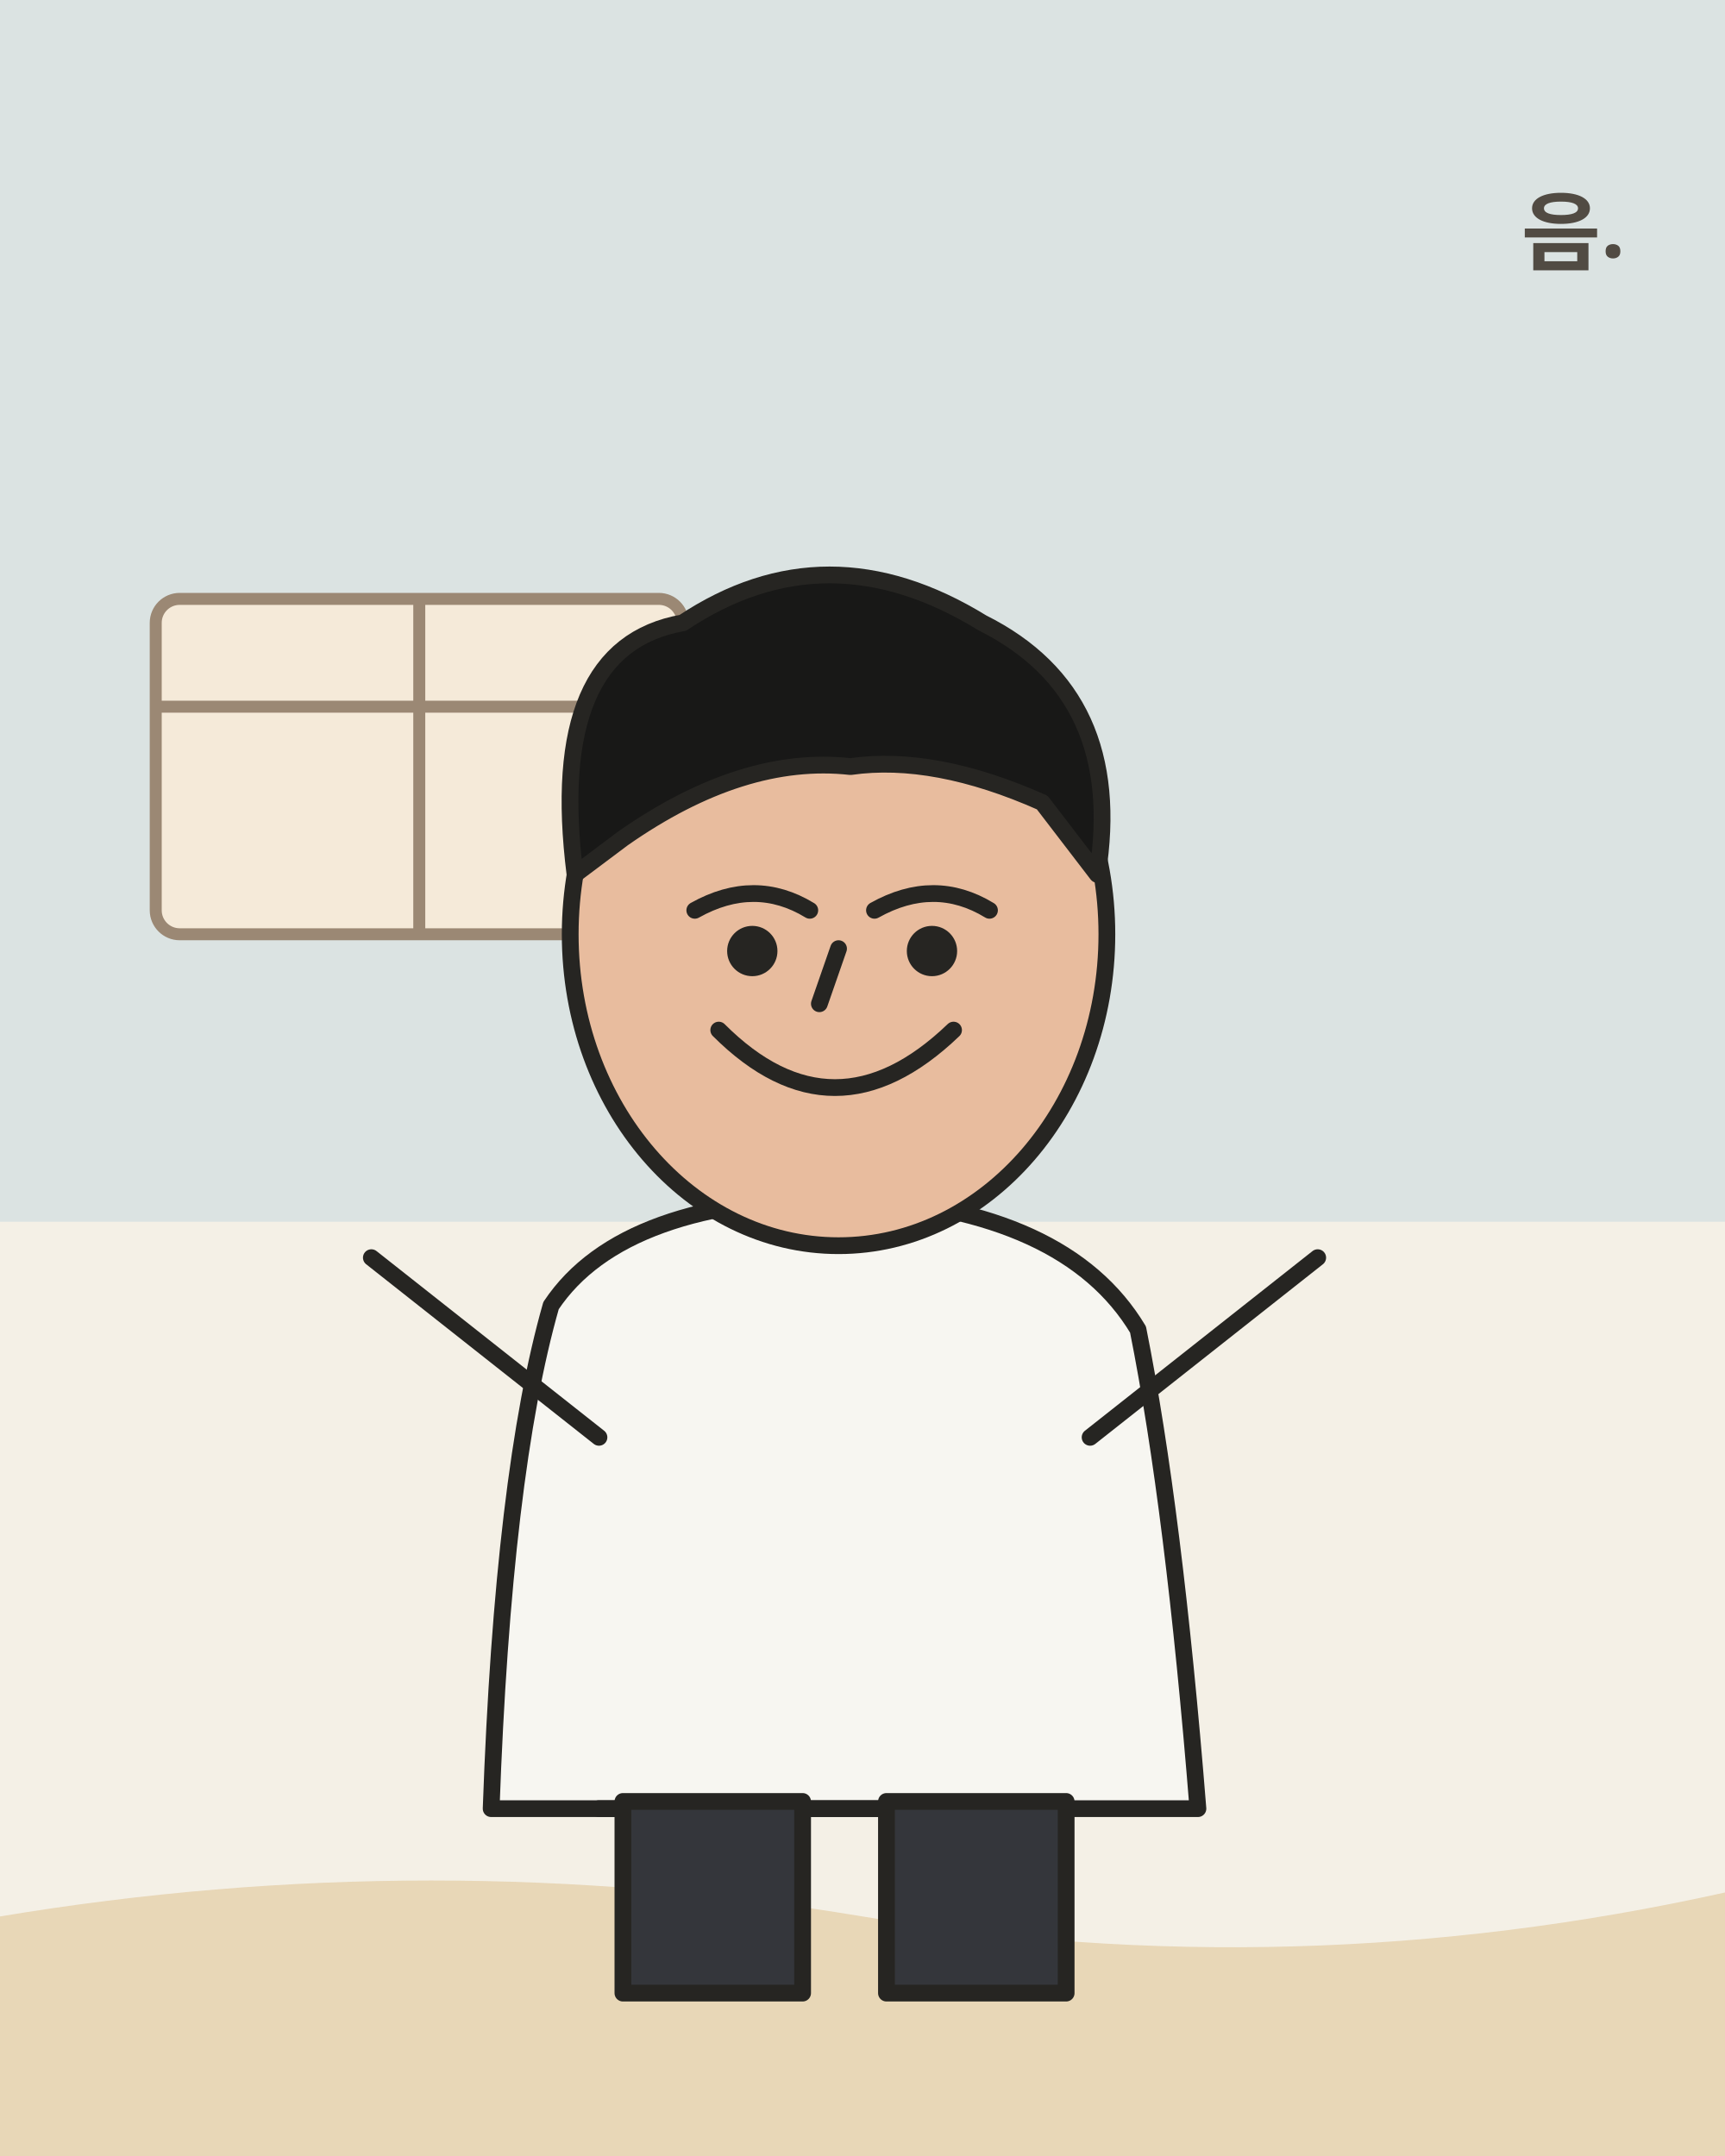
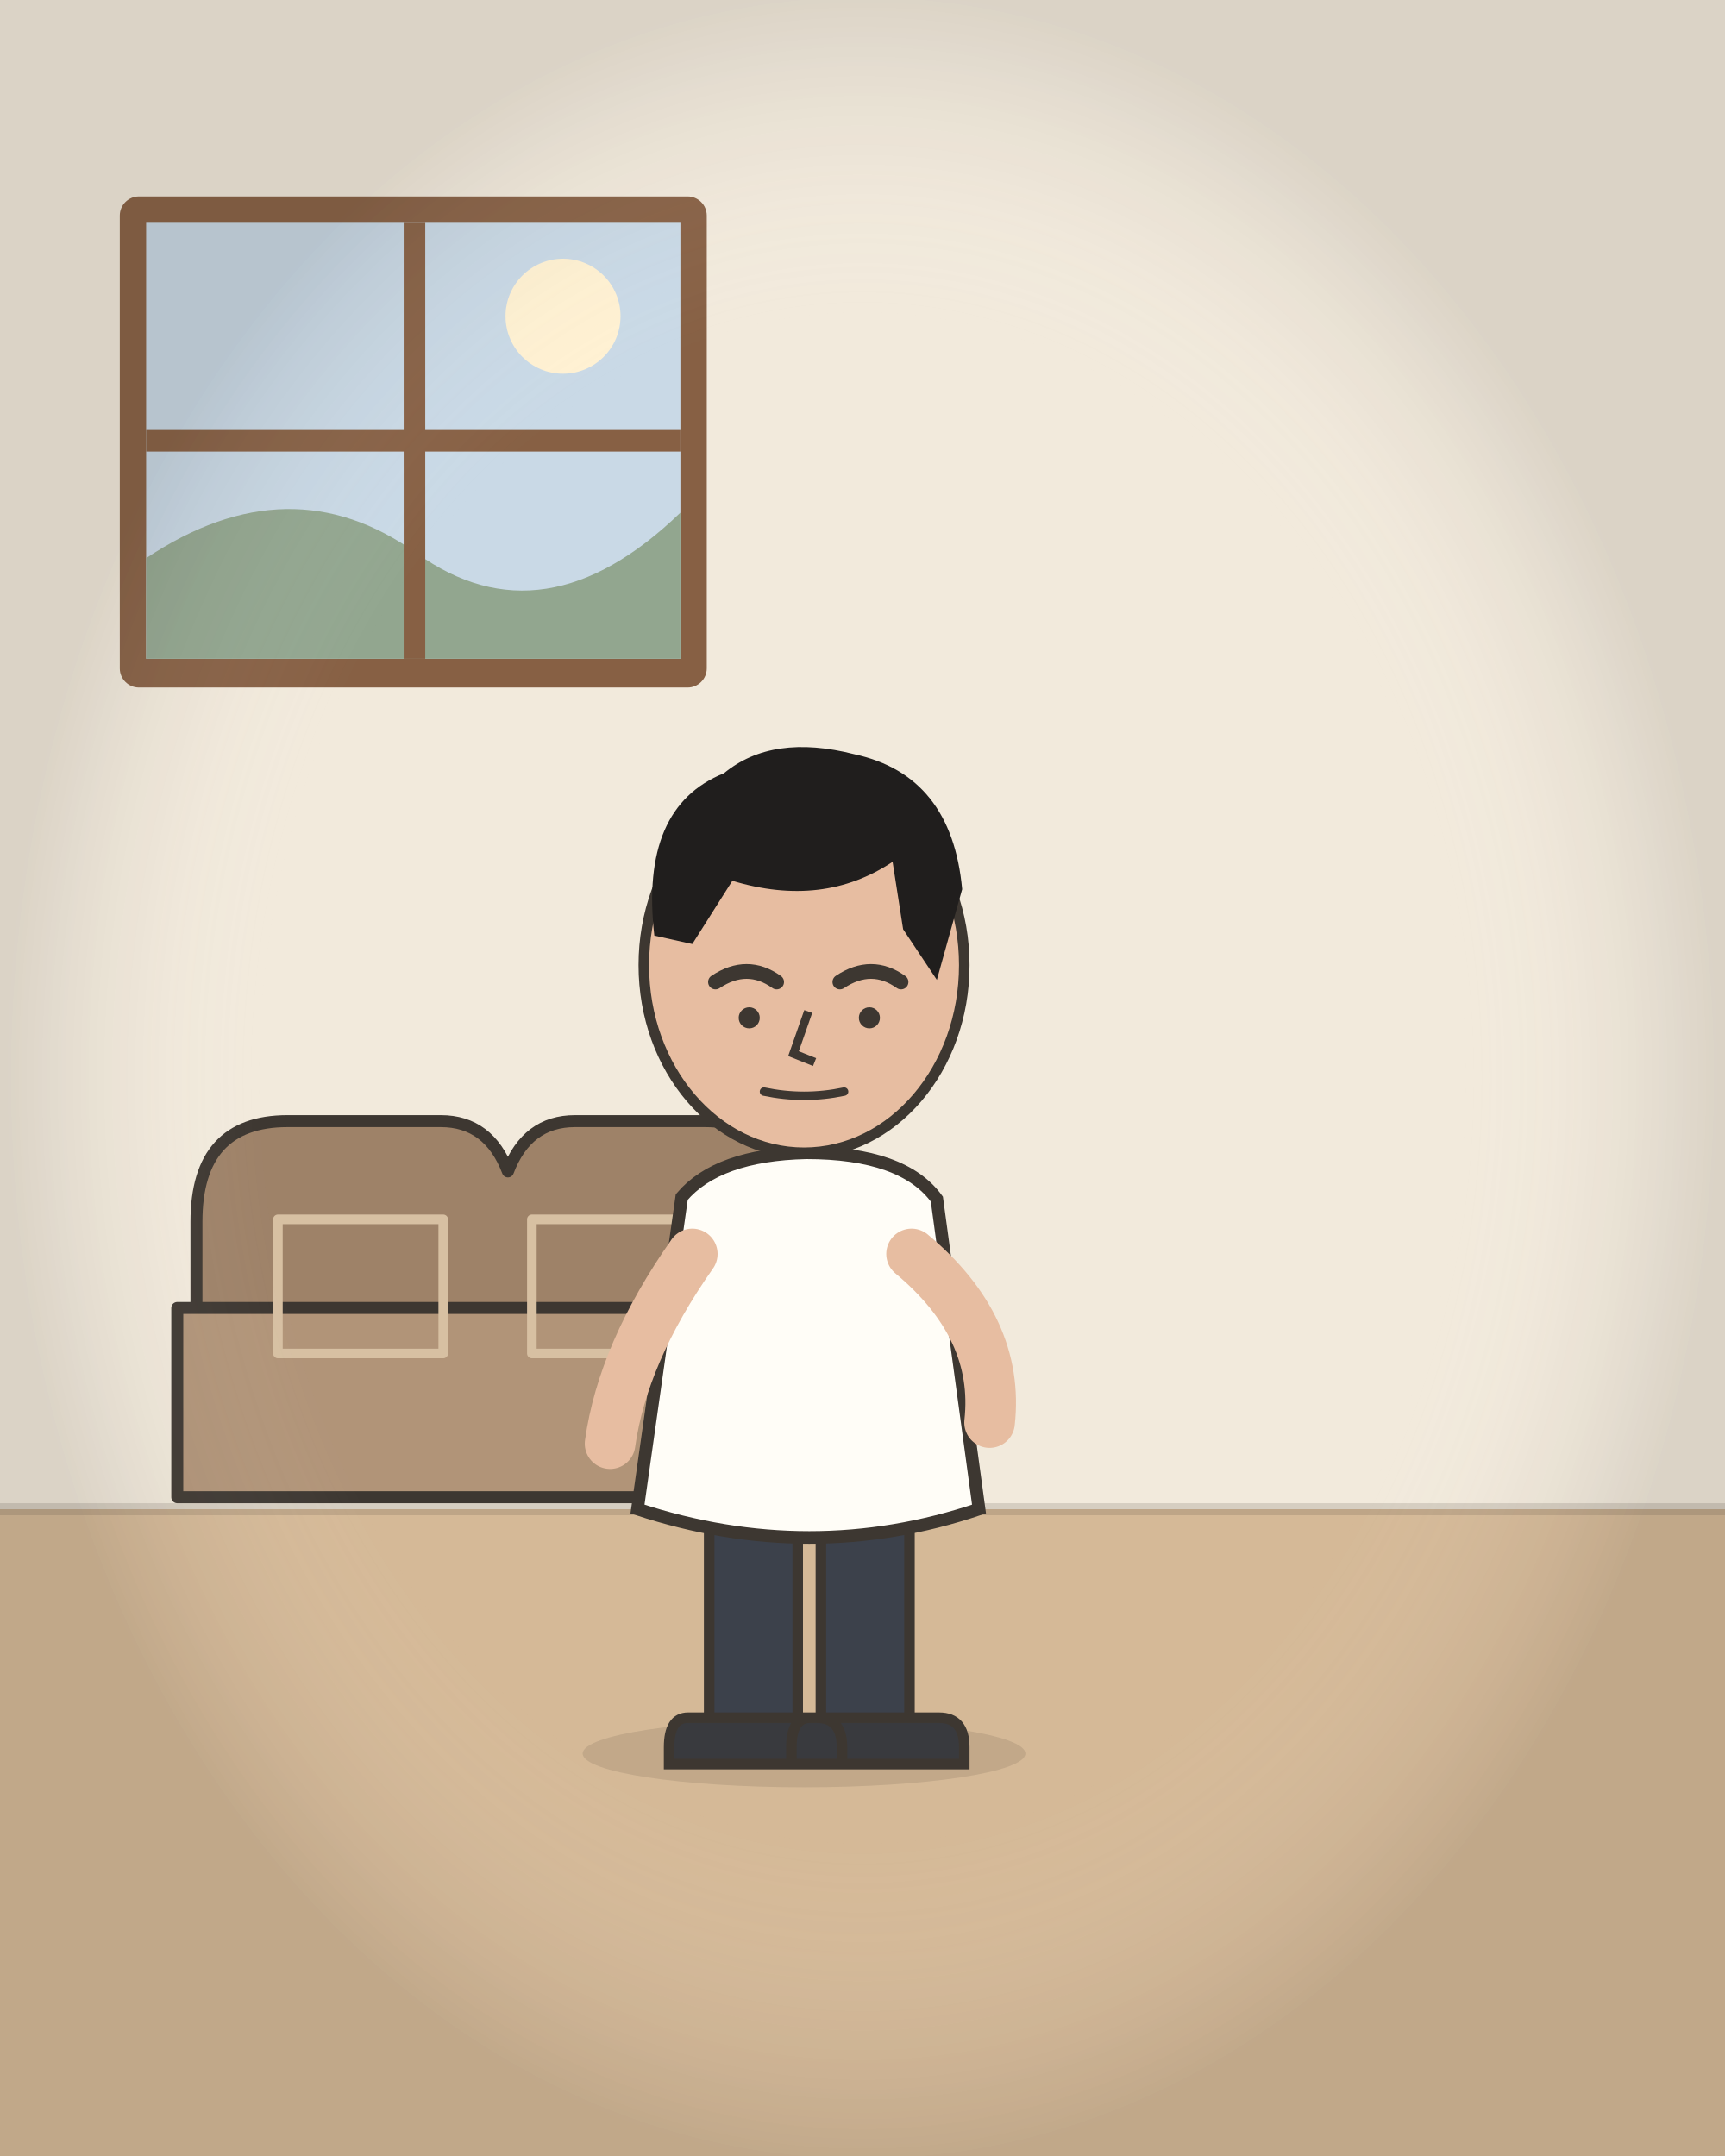
- <svg xmlns="http://www.w3.org/2000/svg" viewBox="0 0 720 900" role="img" aria-label="웹툰 장면">
-   <rect width="720" height="900" fill="#f4f0e6" />
-   <rect x="0" y="0" width="720" height="510" fill="#dbe3e2" />
-   <rect x="65" y="250" width="220" height="140" rx="10" fill="#f5ead9" stroke="#9b8874" stroke-width="5" />
-   <path d="M65 295h220M175 250v140" stroke="#9b8874" stroke-width="5" />
-   <path d="M0 800 Q180 770 360 800 T720 790V900H0Z" fill="#d9b77e" opacity=".45" />
-   <g stroke="#262522" stroke-width="7" stroke-linecap="round" stroke-linejoin="round">
-     <path d="M205 755 Q210 615 230 545 Q260 500 355 500 Q445 505 475 555 Q490 630 500 755Z" fill="#f7f6f1" />
-     <path d="M250 755h195" fill="none" />
-     <ellipse cx="350" cy="390" rx="112" ry="130" fill="#e8bc9e" />
-     <path d="M240 365 Q228 270 285 260 Q345 220 410 260 Q470 290 458 365 L435 335 Q390 315 355 320 Q310 315 260 350Z" fill="#181817" />
-     <path d="M290 380q25 -14 48 0M365 380q25 -14 48 0M300 430q48 48 98 0" fill="none" />
-     <circle cx="314" cy="397" r="7" fill="#262522" />
-     <circle cx="389" cy="397" r="7" fill="#262522" />
-     <path d="M350 396l-8 23" fill="none" />
-     <path d="M250 600l-95-75M455 600l95-75" fill="none" />
-     <rect x="260" y="752" width="75" height="80" fill="#34363b" />
-     <rect x="370" y="752" width="75" height="80" fill="#34363b" />
+ <svg xmlns="http://www.w3.org/2000/svg" viewBox="0 0 720 900" role="img" aria-label="웹툰 장면 삽화">
+   <defs>
+     <linearGradient id="wall" x2="0" y2="1">
+       <stop stop-color="#f2eadc" />
+       <stop offset="1" stop-color="#d5b997" />
+     </linearGradient>
+     <linearGradient id="lamp" x2="1" y2="1">
+       <stop stop-color="#fff1d2" />
+       <stop offset="1" stop-color="#fff" stop-opacity="0" />
+     </linearGradient>
+     <radialGradient id="shade">
+       <stop offset=".7" stop-color="#fff" stop-opacity="0" />
+       <stop offset="1" stop-color="#3d3731" stop-opacity=".13" />
+     </radialGradient>
+   </defs>
+   <rect width="720" height="900" fill="url(#wall)" />
+   <rect width="720" height="900" fill="#f2eadc" />
+   <path d="M0 630h720v270H0z" fill="#d5b997" />
+   <g>
+     <rect x="50" y="82" width="245" height="205" rx="8" fill="#876044" />
+     <rect x="61" y="93" width="223" height="182" fill="#c9d9e6" />
+     <circle cx="235" cy="132" r="24" fill="#fff1d2" />
+     <path d="M61 233q60-40 113-2t110-17v61H61z" fill="#92a68f" />
+     <path d="M173 93v182M61 184h223" stroke="#876044" stroke-width="9" />
  </g>
-   <g font-family="sans-serif" font-weight="700" fill="#514b43">
-     <text x="635" y="110" font-size="36">음.</text>
+   <g stroke="#3d3731" stroke-width="5" stroke-linejoin="round">
+     <path d="M82 510q0-42 38-42h64q20 0 28 21 8-21 28-21h54q38 0 38 42v91H82z" fill="#9e8268" />
+     <path d="M74 546h272v79H74z" fill="#b19478" />
+     <path d="M116 509h69v56h-69zM222 509h62v56h-62z" fill="none" stroke="#d7c0a2" stroke-width="4" />
  </g>
+   <path d="M0 630h720" stroke="#3d3731" opacity=".16" stroke-width="5" />
+   <g transform="translate(230 292) scale(0.88)">
+     <ellipse cx="120" cy="500" rx="105" ry="16" fill="#473d34" opacity=".14" />
+     <path d="M75 385h42v114H75zM128 385h42v114h-42z" fill="#3c414b" stroke="#3d3731" stroke-width="5" />
+     <path d="M65 483h61q12 0 12 14v8H56v-8q0-14 9-14zM123 483h61q12 0 12 14v8h-82v-8q0-14 9-14z" fill="#393a3e" stroke="#3d3731" stroke-width="5" />
+     <path d="M62 236q17-20 59-21 46 0 62 22l20 147q-80 27-162 0z" fill="#fffdf7" stroke="#3d3731" stroke-width="6" />
+     <path d="M67 263Q34 310 28 353M171 263q42 35 37 80" fill="none" stroke="#e7bda1" stroke-width="24" stroke-linecap="round" />
+     <ellipse cx="120" cy="126" rx="76" ry="89" fill="#e7bda1" stroke="#3d3731" stroke-width="5" />
+     <path d="M49 112Q42 51 82 35q23-19 62-9 46 10 51 64l-12 43-16-24-5-32q-33 22-76 9l-19 30z" fill="#201e1d" />
+     <path d="M78 134q15-10 29 0M137 134q15-10 29 0" fill="none" stroke="#3d3731" stroke-width="7" stroke-linecap="round" />
+     <circle cx="94" cy="151" r="5" fill="#3d3731" />
+     <circle cx="151" cy="151" r="5" fill="#3d3731" />
+     <path d="M122 148l-7 20 10 4" fill="none" stroke="#3d3731" stroke-width="4" />
+     <path d="M101 186q19 4 38 0" fill="none" stroke="#3d3731" stroke-width="4" stroke-linecap="round" />
+   </g>
+   <rect width="720" height="900" fill="url(#shade)" />
</svg>
